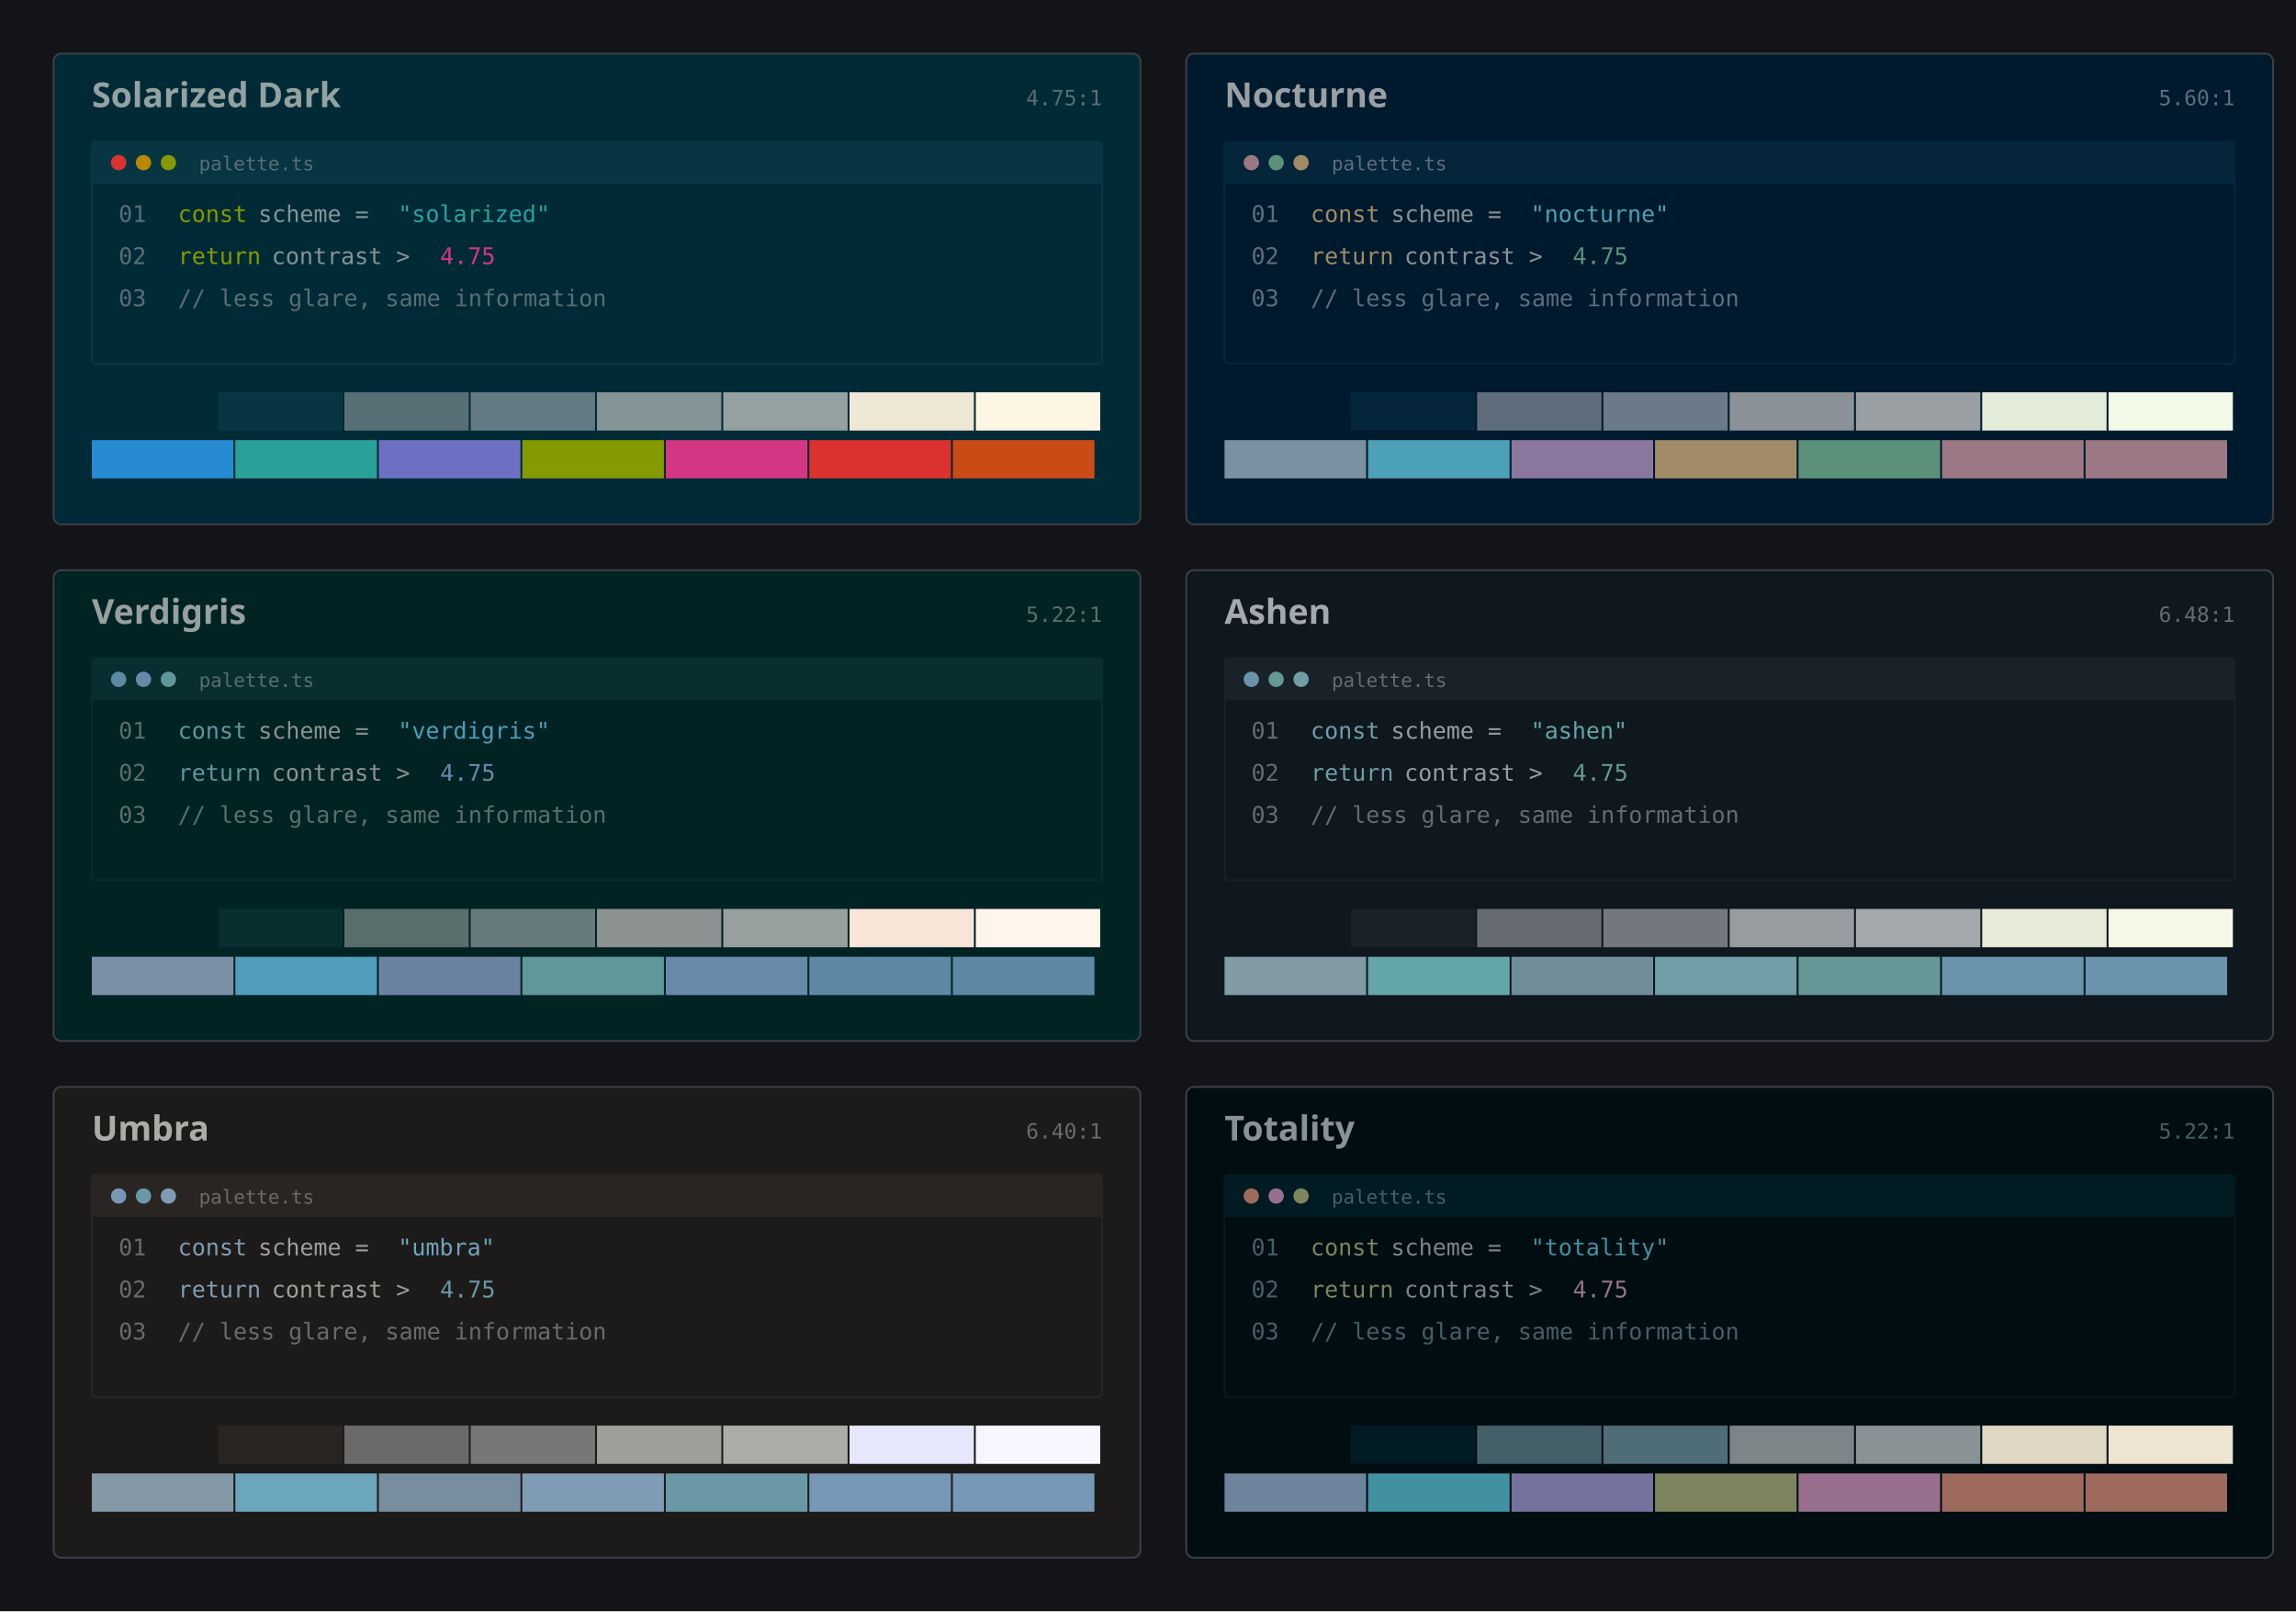
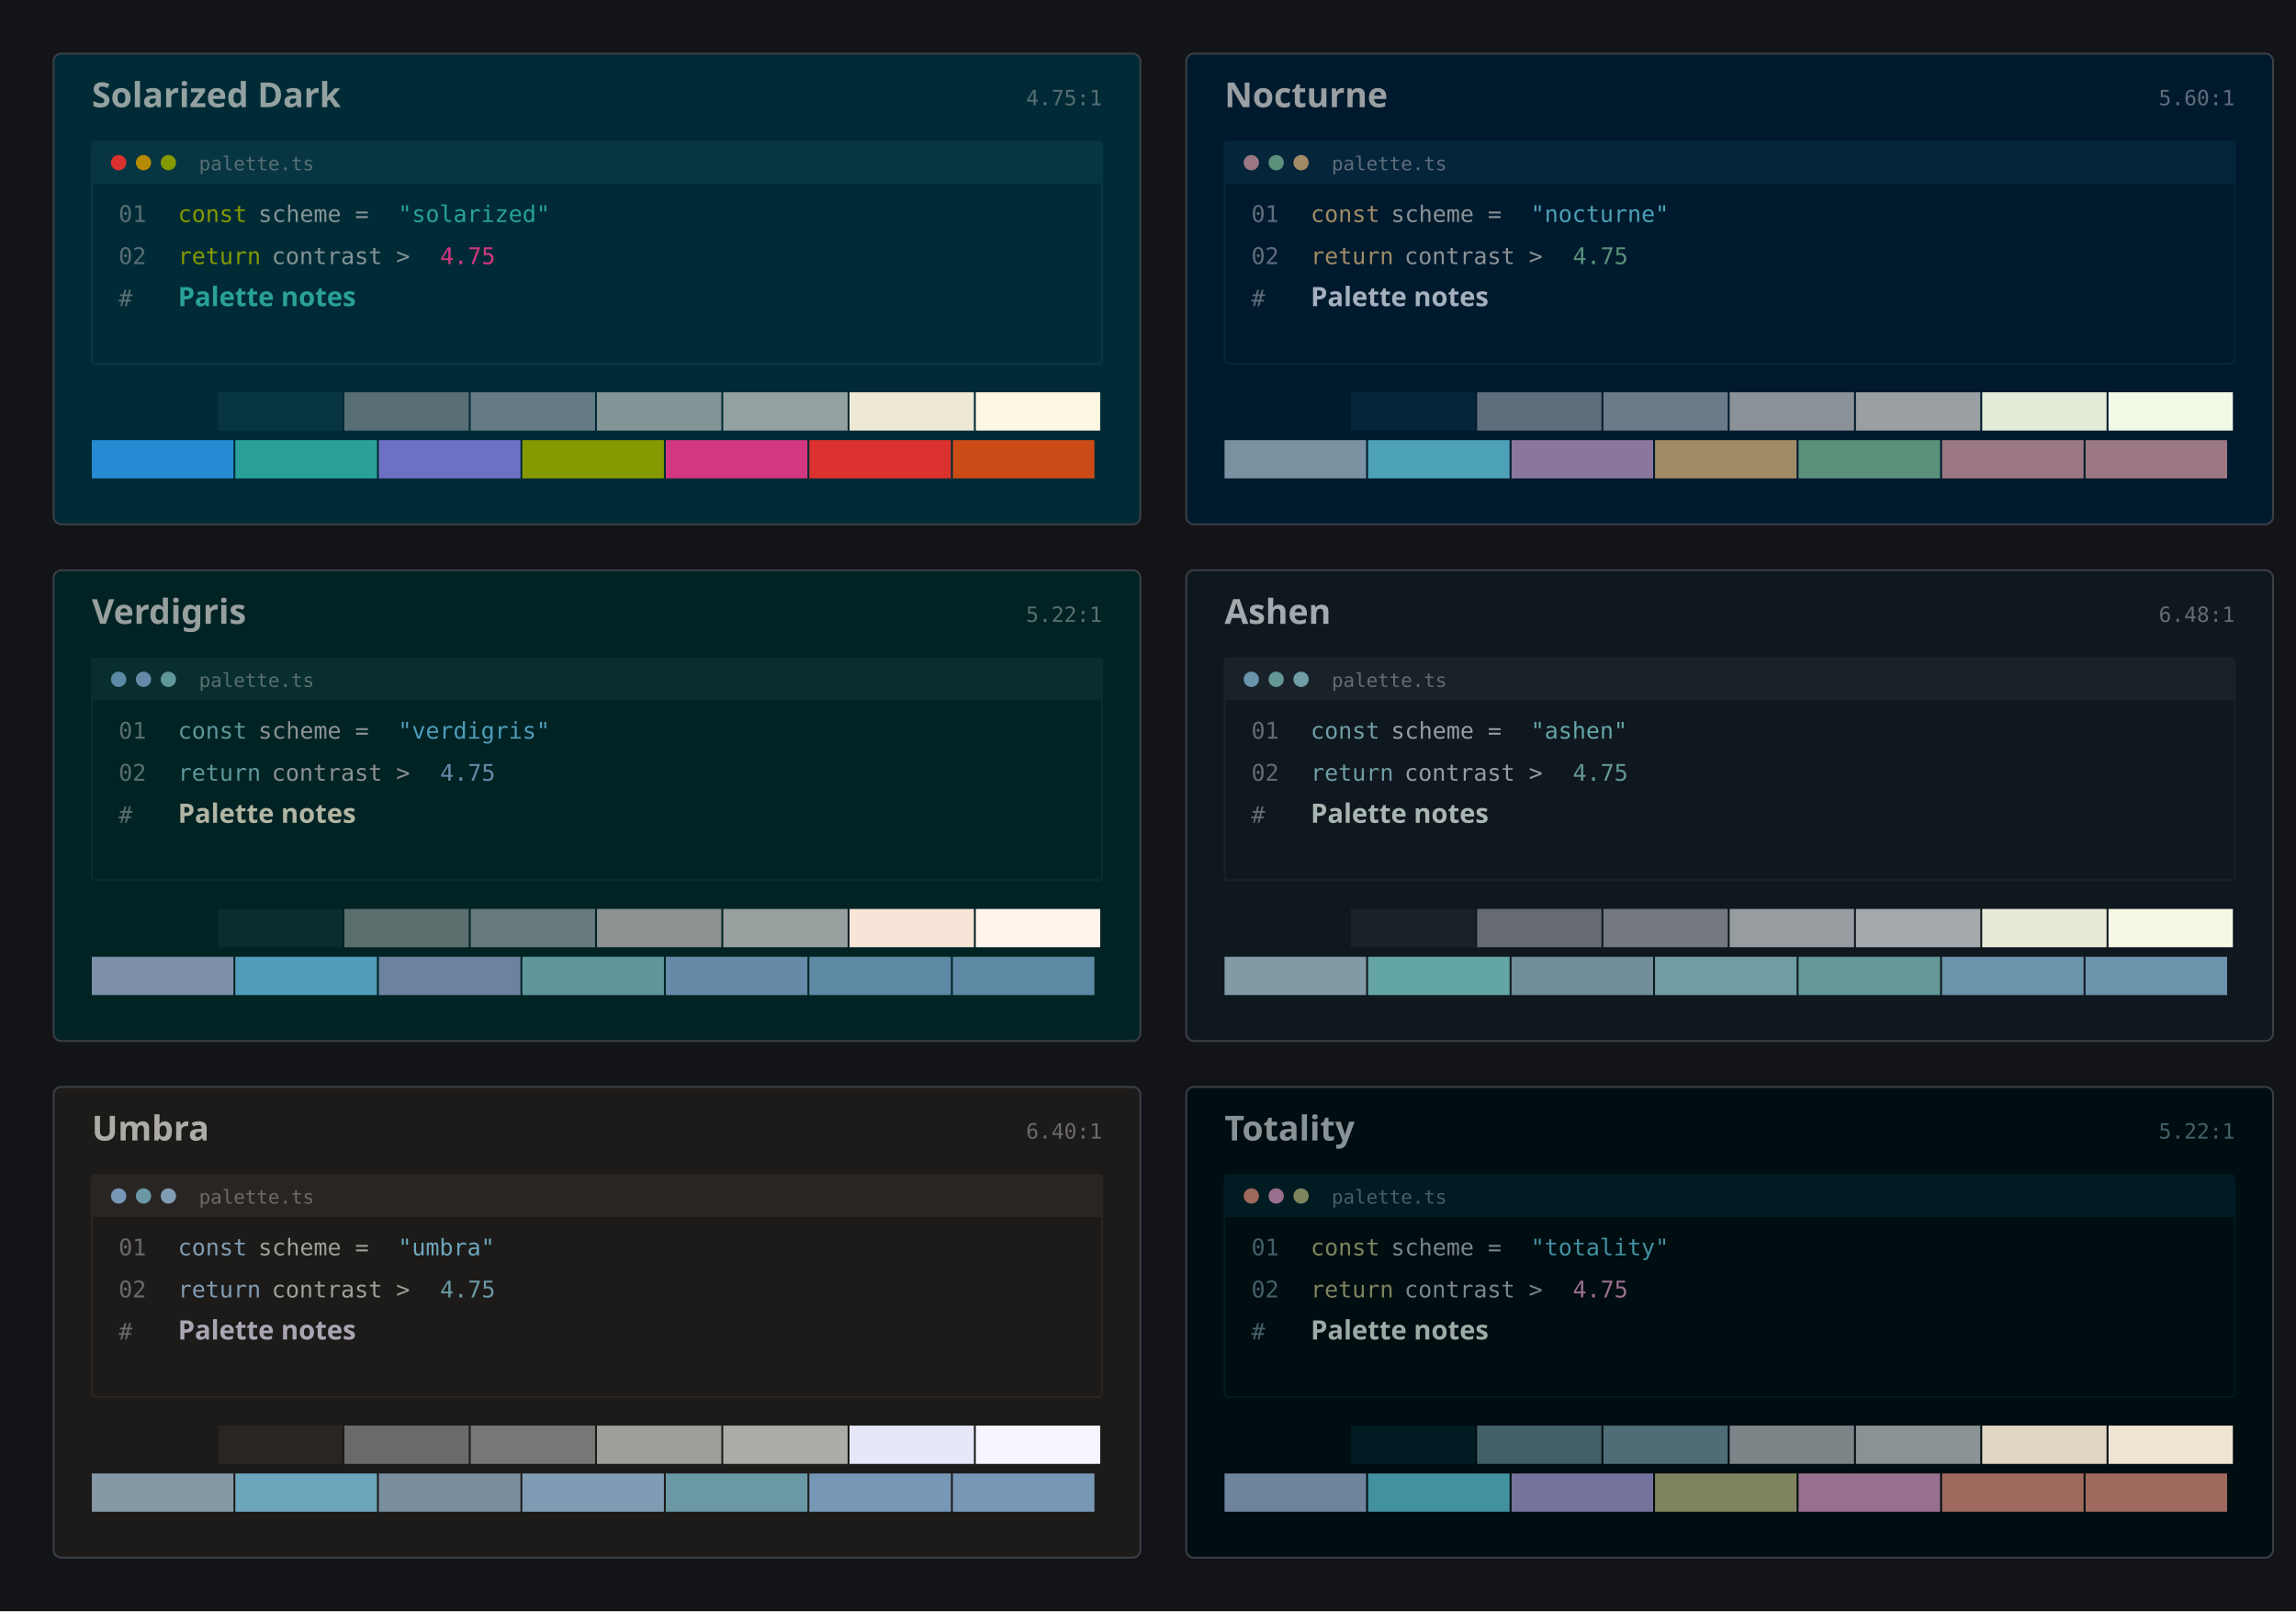
<svg xmlns="http://www.w3.org/2000/svg" width="1200" height="842" viewBox="0 0 1200 842" role="img" aria-labelledby="title desc">
  <rect width="100%" height="100%" fill="#131417" />
  <g transform="translate(28 28)">
    <rect width="568" height="246" rx="4" fill="#002b36" stroke="#3a3e47" />
    <text x="20" y="28" fill="#93a1a1" font-family="system-ui,sans-serif" font-size="18" font-weight="600">Solarized Dark</text>
    <text x="548" y="27" text-anchor="end" fill="#586e75" font-family="ui-monospace,monospace" font-size="11">4.75:1</text>
    <rect x="20" y="46" width="528" height="116" rx="2" fill="#002b36" stroke="#073642" />
    <rect x="20" y="46" width="528" height="22" fill="#073642" />
    <circle cx="34" cy="57" r="4" fill="#dc322f" />
    <circle cx="47" cy="57" r="4" fill="#b58900" />
    <circle cx="60" cy="57" r="4" fill="#859900" />
    <text x="76" y="61" fill="#586e75" font-family="ui-monospace,monospace" font-size="10">palette.ts</text>
    <g font-family="ui-monospace,monospace" font-size="12">
      <text x="34" y="88" fill="#586e75">01</text>
      <text x="65" y="88" fill="#859900">const</text>
      <text x="107" y="88" fill="#839496"> scheme = </text>
      <text x="180" y="88" fill="#2aa198">"solarized"</text>
      <text x="34" y="110" fill="#586e75">02</text>
      <text x="65" y="110" fill="#859900">return</text>
      <text x="114" y="110" fill="#839496"> contrast &gt; </text>
      <text x="202" y="110" fill="#d33682">4.75</text>
-       <text x="34" y="132" fill="#586e75">03</text>
-       <text x="65" y="132" fill="#586e75">// less glare, same information</text>
+       <text x="34" y="132" fill="#586e75">#</text>
+       <text x="65" y="132" fill="#2aa198" font-family="system-ui,sans-serif" font-size="14" font-weight="600">Palette notes</text>
    </g>
    <g transform="translate(20 177)">
      <rect x="0" width="65" height="20" fill="#002b36" />
      <rect x="66" width="65" height="20" fill="#073642" />
      <rect x="132" width="65" height="20" fill="#586e75" />
      <rect x="198" width="65" height="20" fill="#657b83" />
      <rect x="264" width="65" height="20" fill="#839496" />
      <rect x="330" width="65" height="20" fill="#93a1a1" />
      <rect x="396" width="65" height="20" fill="#eee8d5" />
      <rect x="462" width="65" height="20" fill="#fdf6e3" />
    </g>
    <g transform="translate(20 202)">
      <rect x="0" width="74" height="20" fill="#268bd2" />
      <rect x="75" width="74" height="20" fill="#2aa198" />
      <rect x="150" width="74" height="20" fill="#6c71c4" />
      <rect x="225" width="74" height="20" fill="#859900" />
      <rect x="300" width="74" height="20" fill="#d33682" />
      <rect x="375" width="74" height="20" fill="#dc322f" />
      <rect x="450" width="74" height="20" fill="#cb4b16" />
    </g>
  </g>
  <g transform="translate(620 28)">
    <rect width="568" height="246" rx="4" fill="#001a2d" stroke="#3a3e47" />
    <text x="20" y="28" fill="#999fa2" font-family="system-ui,sans-serif" font-size="18" font-weight="600">Nocturne</text>
    <text x="548" y="27" text-anchor="end" fill="#5f6c7b" font-family="ui-monospace,monospace" font-size="11">5.60:1</text>
    <rect x="20" y="46" width="528" height="116" rx="2" fill="#001a2d" stroke="#05253a" />
    <rect x="20" y="46" width="528" height="22" fill="#05253a" />
    <circle cx="34" cy="57" r="4" fill="#9b7884" />
    <circle cx="47" cy="57" r="4" fill="#5b917b" />
    <circle cx="60" cy="57" r="4" fill="#a08b66" />
    <text x="76" y="61" fill="#5f6c7b" font-family="ui-monospace,monospace" font-size="10">palette.ts</text>
    <g font-family="ui-monospace,monospace" font-size="12">
      <text x="34" y="88" fill="#5f6c7b">01</text>
      <text x="65" y="88" fill="#a08b66">const</text>
      <text x="107" y="88" fill="#8a9297"> scheme = </text>
      <text x="180" y="88" fill="#4ca1b7">"nocturne"</text>
      <text x="34" y="110" fill="#5f6c7b">02</text>
      <text x="65" y="110" fill="#a08b66">return</text>
      <text x="114" y="110" fill="#8a9297"> contrast &gt; </text>
      <text x="202" y="110" fill="#5b917b">4.75</text>
-       <text x="34" y="132" fill="#5f6c7b">03</text>
-       <text x="65" y="132" fill="#5f6c7b">// less glare, same information</text>
+       <text x="34" y="132" fill="#5f6c7b">#</text>
+       <text x="65" y="132" fill="#a5b0bf" font-family="system-ui,sans-serif" font-size="14" font-weight="600">Palette notes</text>
    </g>
    <g transform="translate(20 177)">
      <rect x="0" width="65" height="20" fill="#001a2d" />
      <rect x="66" width="65" height="20" fill="#05253a" />
      <rect x="132" width="65" height="20" fill="#5f6c7b" />
      <rect x="198" width="65" height="20" fill="#6b7988" />
      <rect x="264" width="65" height="20" fill="#8a9297" />
      <rect x="330" width="65" height="20" fill="#999fa2" />
      <rect x="396" width="65" height="20" fill="#e3ebd9" />
      <rect x="462" width="65" height="20" fill="#f1f9e7" />
    </g>
    <g transform="translate(20 202)">
      <rect x="0" width="74" height="20" fill="#7991a1" />
      <rect x="75" width="74" height="20" fill="#4ca1b7" />
      <rect x="150" width="74" height="20" fill="#8a779d" />
      <rect x="225" width="74" height="20" fill="#a08b66" />
      <rect x="300" width="74" height="20" fill="#5b917b" />
      <rect x="375" width="74" height="20" fill="#9b7884" />
      <rect x="450" width="74" height="20" fill="#9b7884" />
    </g>
  </g>
  <g transform="translate(28 298)">
    <rect width="568" height="246" rx="4" fill="#012324" stroke="#3a3e47" />
    <text x="20" y="28" fill="#989f9f" font-family="system-ui,sans-serif" font-size="18" font-weight="600">Verdigris</text>
    <text x="548" y="27" text-anchor="end" fill="#5a6e6e" font-family="ui-monospace,monospace" font-size="11">5.22:1</text>
    <rect x="20" y="46" width="528" height="116" rx="2" fill="#012324" stroke="#082e2f" />
    <rect x="20" y="46" width="528" height="22" fill="#082e2f" />
    <circle cx="34" cy="57" r="4" fill="#5d89a5" />
    <circle cx="47" cy="57" r="4" fill="#668aa7" />
    <circle cx="60" cy="57" r="4" fill="#5f979b" />
    <text x="76" y="61" fill="#5a6e6e" font-family="ui-monospace,monospace" font-size="10">palette.ts</text>
    <g font-family="ui-monospace,monospace" font-size="12">
      <text x="34" y="88" fill="#5a6e6e">01</text>
      <text x="65" y="88" fill="#5f979b">const</text>
      <text x="107" y="88" fill="#8b9291"> scheme = </text>
      <text x="180" y="88" fill="#4f9dba">"verdigris"</text>
      <text x="34" y="110" fill="#5a6e6e">02</text>
      <text x="65" y="110" fill="#5f979b">return</text>
      <text x="114" y="110" fill="#8b9291"> contrast &gt; </text>
      <text x="202" y="110" fill="#668aa7">4.75</text>
-       <text x="34" y="132" fill="#5a6e6e">03</text>
-       <text x="65" y="132" fill="#5a6e6e">// less glare, same information</text>
+       <text x="34" y="132" fill="#5a6e6e">#</text>
+       <text x="65" y="132" fill="#b2b5a4" font-family="system-ui,sans-serif" font-size="14" font-weight="600">Palette notes</text>
    </g>
    <g transform="translate(20 177)">
      <rect x="0" width="65" height="20" fill="#012324" />
      <rect x="66" width="65" height="20" fill="#082e2f" />
      <rect x="132" width="65" height="20" fill="#5a6e6e" />
      <rect x="198" width="65" height="20" fill="#677b7c" />
      <rect x="264" width="65" height="20" fill="#8b9291" />
      <rect x="330" width="65" height="20" fill="#989f9f" />
      <rect x="396" width="65" height="20" fill="#f8e5d7" />
      <rect x="462" width="65" height="20" fill="#fff5ed" />
    </g>
    <g transform="translate(20 202)">
      <rect x="0" width="74" height="20" fill="#7b90a6" />
      <rect x="75" width="74" height="20" fill="#4f9dba" />
      <rect x="150" width="74" height="20" fill="#6b83a0" />
      <rect x="225" width="74" height="20" fill="#5f979b" />
      <rect x="300" width="74" height="20" fill="#668aa7" />
      <rect x="375" width="74" height="20" fill="#5d89a5" />
      <rect x="450" width="74" height="20" fill="#5d89a5" />
    </g>
  </g>
  <g transform="translate(620 298)">
    <rect width="568" height="246" rx="4" fill="#0f181e" stroke="#3a3e47" />
    <text x="20" y="28" fill="#a4a9ad" font-family="system-ui,sans-serif" font-size="18" font-weight="600">Ashen</text>
    <text x="548" y="27" text-anchor="end" fill="#656b70" font-family="ui-monospace,monospace" font-size="11">6.48:1</text>
    <rect x="20" y="46" width="528" height="116" rx="2" fill="#0f181e" stroke="#182228" />
    <rect x="20" y="46" width="528" height="22" fill="#182228" />
    <circle cx="34" cy="57" r="4" fill="#6a93ac" />
    <circle cx="47" cy="57" r="4" fill="#649796" />
    <circle cx="60" cy="57" r="4" fill="#709da6" />
    <text x="76" y="61" fill="#656b70" font-family="ui-monospace,monospace" font-size="10">palette.ts</text>
    <g font-family="ui-monospace,monospace" font-size="12">
      <text x="34" y="88" fill="#656b70">01</text>
      <text x="65" y="88" fill="#709da6">const</text>
      <text x="107" y="88" fill="#979ca0"> scheme = </text>
      <text x="180" y="88" fill="#64a6a8">"ashen"</text>
      <text x="34" y="110" fill="#656b70">02</text>
      <text x="65" y="110" fill="#709da6">return</text>
      <text x="114" y="110" fill="#979ca0"> contrast &gt; </text>
      <text x="202" y="110" fill="#649796">4.75</text>
-       <text x="34" y="132" fill="#656b70">03</text>
-       <text x="65" y="132" fill="#656b70">// less glare, same information</text>
+       <text x="34" y="132" fill="#656b70">#</text>
+       <text x="65" y="132" fill="#a9b6b3" font-family="system-ui,sans-serif" font-size="14" font-weight="600">Palette notes</text>
    </g>
    <g transform="translate(20 177)">
      <rect x="0" width="65" height="20" fill="#0f181e" />
      <rect x="66" width="65" height="20" fill="#182228" />
      <rect x="132" width="65" height="20" fill="#656b70" />
      <rect x="198" width="65" height="20" fill="#72787d" />
      <rect x="264" width="65" height="20" fill="#979ca0" />
      <rect x="330" width="65" height="20" fill="#a4a9ad" />
      <rect x="396" width="65" height="20" fill="#e7ead7" />
      <rect x="462" width="65" height="20" fill="#f6f8e5" />
    </g>
    <g transform="translate(20 202)">
      <rect x="0" width="74" height="20" fill="#829aa3" />
      <rect x="75" width="74" height="20" fill="#64a6a8" />
      <rect x="150" width="74" height="20" fill="#718d9a" />
      <rect x="225" width="74" height="20" fill="#709da6" />
      <rect x="300" width="74" height="20" fill="#649796" />
      <rect x="375" width="74" height="20" fill="#6a93ac" />
      <rect x="450" width="74" height="20" fill="#6a93ac" />
    </g>
  </g>
  <g transform="translate(28 568)">
    <rect width="568" height="246" rx="4" fill="#1d1b19" stroke="#3a3e47" />
    <text x="20" y="28" fill="#acaba7" font-family="system-ui,sans-serif" font-size="18" font-weight="600">Umbra</text>
    <text x="548" y="27" text-anchor="end" fill="#6c6a69" font-family="ui-monospace,monospace" font-size="11">6.40:1</text>
    <rect x="20" y="46" width="528" height="116" rx="2" fill="#1d1b19" stroke="#282523" />
    <rect x="20" y="46" width="528" height="22" fill="#282523" />
    <circle cx="34" cy="57" r="4" fill="#7797b6" />
    <circle cx="47" cy="57" r="4" fill="#6a98a5" />
    <circle cx="60" cy="57" r="4" fill="#809cb4" />
    <text x="76" y="61" fill="#6c6a69" font-family="ui-monospace,monospace" font-size="10">palette.ts</text>
    <g font-family="ui-monospace,monospace" font-size="12">
      <text x="34" y="88" fill="#6c6a69">01</text>
      <text x="65" y="88" fill="#809cb4">const</text>
      <text x="107" y="88" fill="#9f9e9a"> scheme = </text>
      <text x="180" y="88" fill="#6ca6bd">"umbra"</text>
      <text x="34" y="110" fill="#6c6a69">02</text>
      <text x="65" y="110" fill="#809cb4">return</text>
      <text x="114" y="110" fill="#9f9e9a"> contrast &gt; </text>
      <text x="202" y="110" fill="#6a98a5">4.75</text>
-       <text x="34" y="132" fill="#6c6a69">03</text>
-       <text x="65" y="132" fill="#6c6a69">// less glare, same information</text>
+       <text x="34" y="132" fill="#6c6a69">#</text>
+       <text x="65" y="132" fill="#aaa5b3" font-family="system-ui,sans-serif" font-size="14" font-weight="600">Palette notes</text>
    </g>
    <g transform="translate(20 177)">
      <rect x="0" width="65" height="20" fill="#1d1b19" />
      <rect x="66" width="65" height="20" fill="#282523" />
      <rect x="132" width="65" height="20" fill="#6c6a69" />
      <rect x="198" width="65" height="20" fill="#797776" />
      <rect x="264" width="65" height="20" fill="#9f9e9a" />
      <rect x="330" width="65" height="20" fill="#acaba7" />
      <rect x="396" width="65" height="20" fill="#e6e7fa" />
      <rect x="462" width="65" height="20" fill="#f6f6ff" />
    </g>
    <g transform="translate(20 202)">
      <rect x="0" width="74" height="20" fill="#8499a5" />
      <rect x="75" width="74" height="20" fill="#6ca6bd" />
      <rect x="150" width="74" height="20" fill="#788e9f" />
      <rect x="225" width="74" height="20" fill="#809cb4" />
      <rect x="300" width="74" height="20" fill="#6a98a5" />
      <rect x="375" width="74" height="20" fill="#7797b6" />
      <rect x="450" width="74" height="20" fill="#7797b6" />
    </g>
  </g>
  <g transform="translate(620 568)">
    <rect width="568" height="246" rx="4" fill="#000d11" stroke="#3a3e47" />
    <text x="20" y="28" fill="#899295" font-family="system-ui,sans-serif" font-size="18" font-weight="600">Totality</text>
    <text x="548" y="27" text-anchor="end" fill="#436069" font-family="ui-monospace,monospace" font-size="11">5.22:1</text>
    <rect x="20" y="46" width="528" height="116" rx="2" fill="#000d11" stroke="#001b21" />
    <rect x="20" y="46" width="528" height="22" fill="#001b21" />
    <circle cx="34" cy="57" r="4" fill="#9e6a5d" />
    <circle cx="47" cy="57" r="4" fill="#98708d" />
    <circle cx="60" cy="57" r="4" fill="#7e855e" />
    <text x="76" y="61" fill="#436069" font-family="ui-monospace,monospace" font-size="10">palette.ts</text>
    <g font-family="ui-monospace,monospace" font-size="12">
      <text x="34" y="88" fill="#436069">01</text>
      <text x="65" y="88" fill="#7e855e">const</text>
      <text x="107" y="88" fill="#7c8588"> scheme = </text>
      <text x="180" y="88" fill="#4291a1">"totality"</text>
      <text x="34" y="110" fill="#436069">02</text>
      <text x="65" y="110" fill="#7e855e">return</text>
      <text x="114" y="110" fill="#7c8588"> contrast &gt; </text>
      <text x="202" y="110" fill="#98708d">4.75</text>
-       <text x="34" y="132" fill="#436069">03</text>
-       <text x="65" y="132" fill="#436069">// less glare, same information</text>
+       <text x="34" y="132" fill="#436069">#</text>
+       <text x="65" y="132" fill="#9daaa6" font-family="system-ui,sans-serif" font-size="14" font-weight="600">Palette notes</text>
    </g>
    <g transform="translate(20 177)">
      <rect x="0" width="65" height="20" fill="#000d11" />
      <rect x="66" width="65" height="20" fill="#001b21" />
      <rect x="132" width="65" height="20" fill="#436069" />
      <rect x="198" width="65" height="20" fill="#4f6d76" />
      <rect x="264" width="65" height="20" fill="#7c8588" />
      <rect x="330" width="65" height="20" fill="#899295" />
      <rect x="396" width="65" height="20" fill="#dfd6c4" />
      <rect x="462" width="65" height="20" fill="#ede4d2" />
    </g>
    <g transform="translate(20 202)">
      <rect x="0" width="74" height="20" fill="#6e839c" />
      <rect x="75" width="74" height="20" fill="#4291a1" />
      <rect x="150" width="74" height="20" fill="#75739d" />
      <rect x="225" width="74" height="20" fill="#7e855e" />
      <rect x="300" width="74" height="20" fill="#98708d" />
      <rect x="375" width="74" height="20" fill="#9e6a5d" />
      <rect x="450" width="74" height="20" fill="#9e6a5d" />
    </g>
  </g>
</svg>
